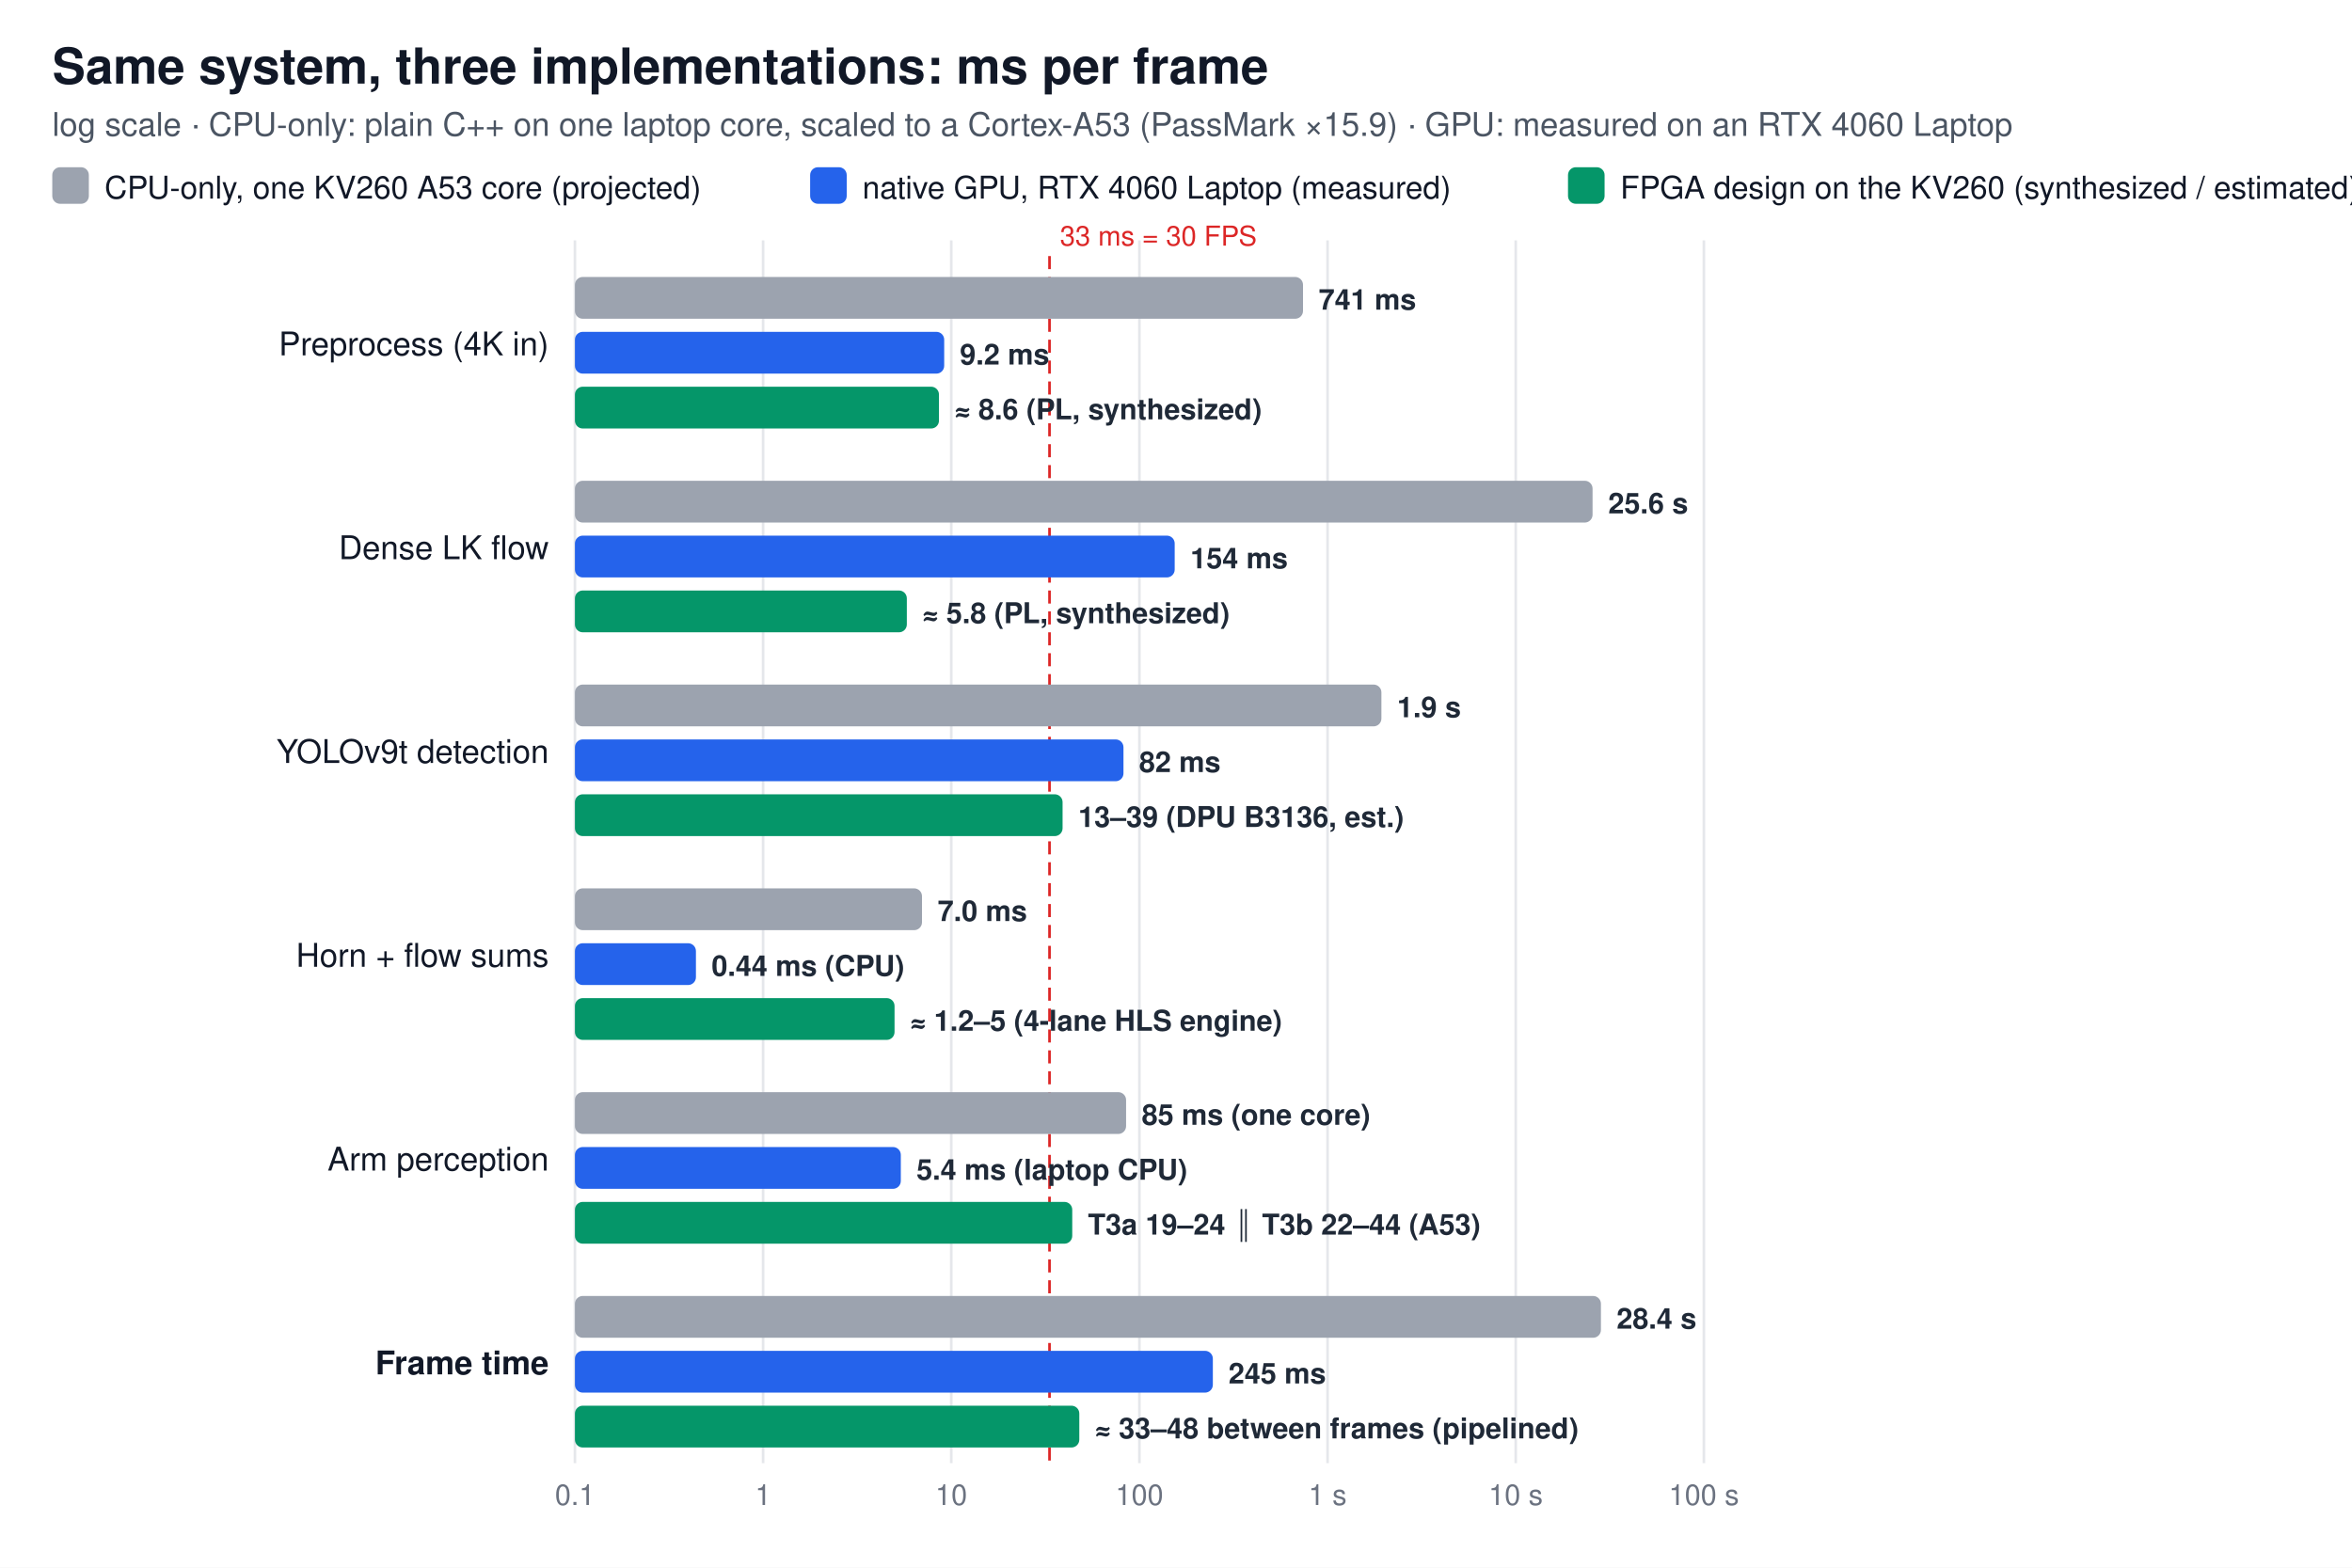
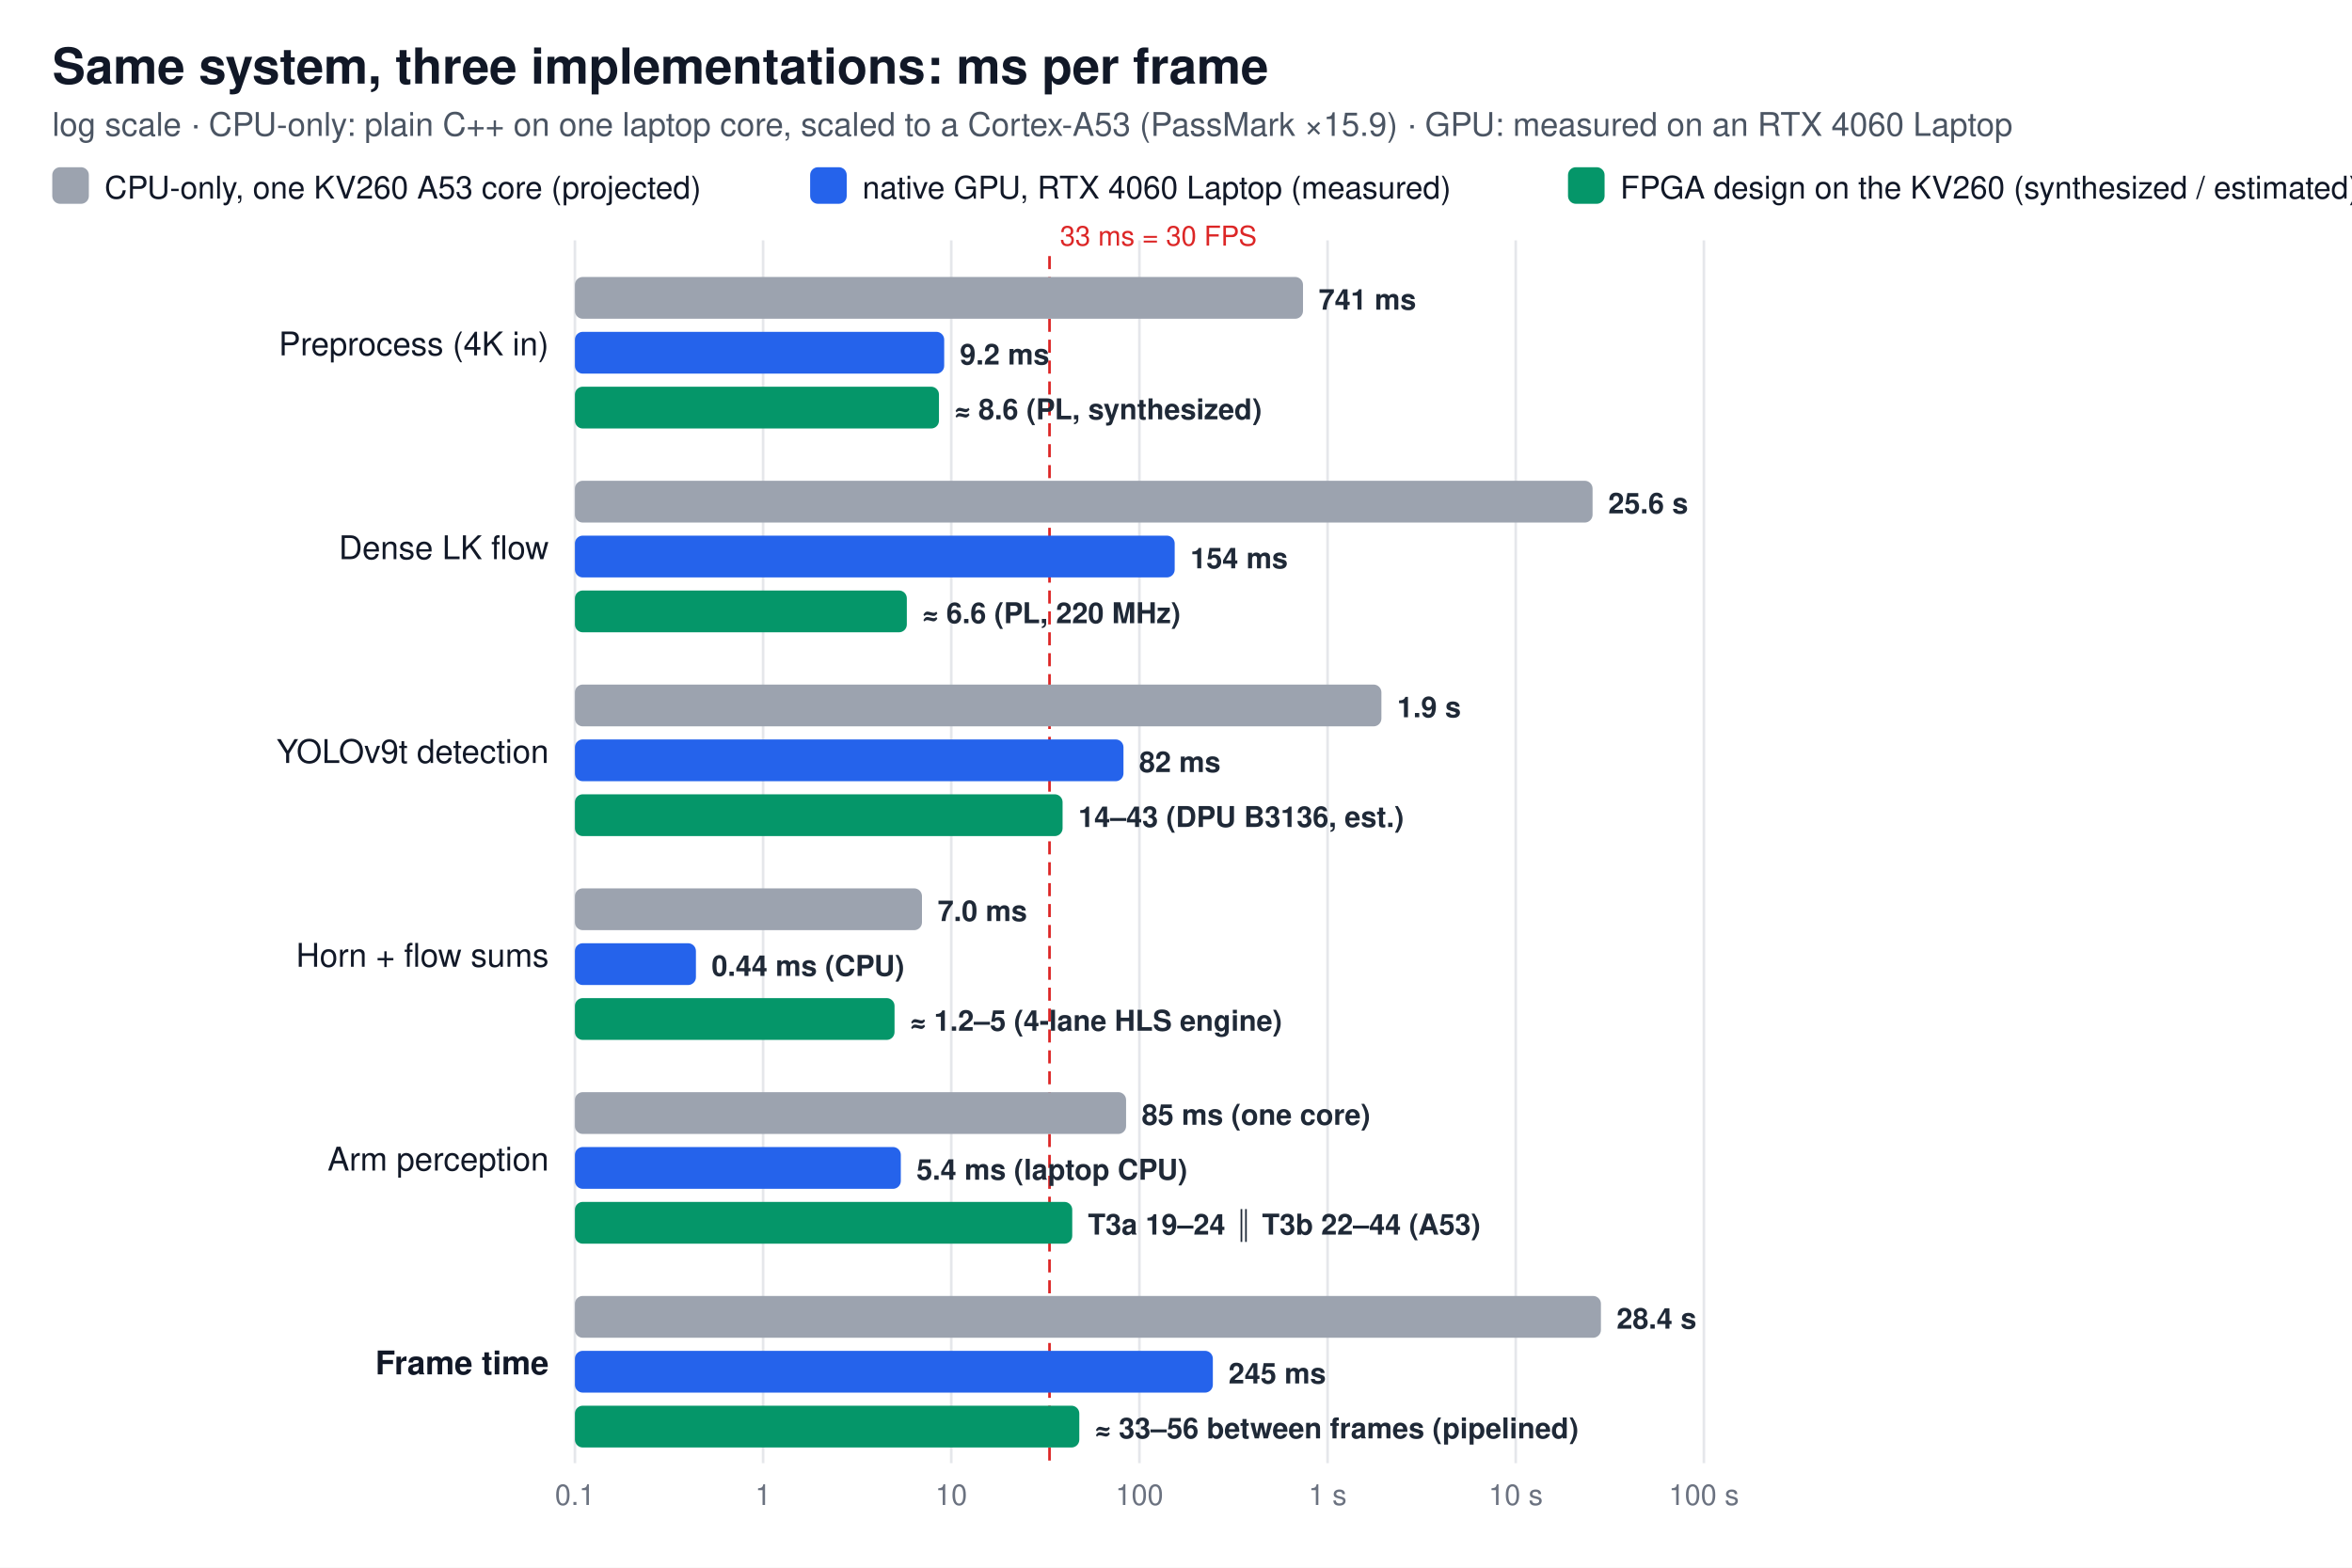
<svg xmlns="http://www.w3.org/2000/svg" viewBox="0 0 900 600" width="900" height="600" font-family="Segoe UI, Helvetica, Arial, sans-serif">
  <rect width="900" height="600" fill="#ffffff" />
  <text x="20" y="32" font-size="19" font-weight="700" fill="#111827">Same system, three implementations: ms per frame</text>
  <text x="20" y="52" font-size="12.5" fill="#4b5563">log scale · CPU-only: plain C++ on one laptop core, scaled to a Cortex-A53 (PassMark ×15.9) · GPU: measured on an RTX 4060 Laptop</text>
  <rect x="20" y="64" width="14" height="14" rx="3" fill="#9ca3af" />
  <text x="40" y="76" font-size="12" fill="#111827">CPU-only, one KV260 A53 core (projected)</text>
  <rect x="310" y="64" width="14" height="14" rx="3" fill="#2563eb" />
  <text x="330" y="76" font-size="12" fill="#111827">native GPU, RTX 4060 Laptop (measured)</text>
  <rect x="600" y="64" width="14" height="14" rx="3" fill="#059669" />
  <text x="620" y="76" font-size="12" fill="#111827">FPGA design on the KV260 (synthesized / estimated)</text>
  <path d="M220.0,92 V560" stroke="#e5e7eb" />
  <text x="220.0" y="576" text-anchor="middle" font-size="11" fill="#6b7280">0.1</text>
  <path d="M292.0,92 V560" stroke="#e5e7eb" />
  <text x="292.0" y="576" text-anchor="middle" font-size="11" fill="#6b7280">1</text>
  <path d="M364.0,92 V560" stroke="#e5e7eb" />
  <text x="364.0" y="576" text-anchor="middle" font-size="11" fill="#6b7280">10</text>
  <path d="M436.0,92 V560" stroke="#e5e7eb" />
  <text x="436.0" y="576" text-anchor="middle" font-size="11" fill="#6b7280">100</text>
  <path d="M508.0,92 V560" stroke="#e5e7eb" />
  <text x="508.0" y="576" text-anchor="middle" font-size="11" fill="#6b7280">1 s</text>
  <path d="M580.0,92 V560" stroke="#e5e7eb" />
  <text x="580.0" y="576" text-anchor="middle" font-size="11" fill="#6b7280">10 s</text>
  <path d="M652.0,92 V560" stroke="#e5e7eb" />
  <text x="652.0" y="576" text-anchor="middle" font-size="11" fill="#6b7280">100 s</text>
  <path d="M401.6,98 V560" stroke="#dc2626" stroke-dasharray="5 3" />
  <text x="405.6" y="94" font-size="10.5" fill="#dc2626">33 ms = 30 FPS</text>
  <text x="210.0" y="136" text-anchor="end" font-size="12.5" fill="#111827">Preprocess (4K in)</text>
  <rect x="220.0" y="106" width="278.6" height="16" rx="3" fill="#9ca3af" />
  <text x="504.6" y="118.5" font-size="11" font-weight="700" fill="#1f2937">741 ms</text>
  <rect x="220.0" y="127" width="141.3" height="16" rx="3" fill="#2563eb" />
  <text x="367.3" y="139.5" font-size="11" font-weight="700" fill="#1f2937">9.2 ms</text>
  <rect x="220.0" y="148" width="139.3" height="16" rx="3" fill="#059669" />
  <text x="365.3" y="160.5" font-size="11" font-weight="700" fill="#1f2937">≈ 8.6 (PL, synthesized)</text>
  <text x="210.0" y="214" text-anchor="end" font-size="12.5" fill="#111827">Dense LK flow</text>
  <rect x="220.0" y="184" width="389.4" height="16" rx="3" fill="#9ca3af" />
  <text x="615.4" y="196.5" font-size="11" font-weight="700" fill="#1f2937">25.6 s</text>
  <rect x="220.0" y="205" width="229.5" height="16" rx="3" fill="#2563eb" />
  <text x="455.5" y="217.5" font-size="11" font-weight="700" fill="#1f2937">154 ms</text>
  <rect x="220.0" y="226" width="127.0" height="16" rx="3" fill="#059669" />
-   <text x="353.0" y="238.5" font-size="11" font-weight="700" fill="#1f2937">≈ 5.8 (PL, synthesized)</text>
+   <text x="353.0" y="238.5" font-size="11" font-weight="700" fill="#1f2937">≈ 6.6 (PL, 220 MHz)</text>
  <text x="210.0" y="292" text-anchor="end" font-size="12.5" fill="#111827">YOLOv9t detection</text>
  <rect x="220.0" y="262" width="308.6" height="16" rx="3" fill="#9ca3af" />
  <text x="534.6" y="274.5" font-size="11" font-weight="700" fill="#1f2937">1.9 s</text>
  <rect x="220.0" y="283" width="209.9" height="16" rx="3" fill="#2563eb" />
  <text x="435.9" y="295.5" font-size="11" font-weight="700" fill="#1f2937">82 ms</text>
  <rect x="220.0" y="304" width="186.6" height="16" rx="3" fill="#059669" />
-   <text x="412.6" y="316.5" font-size="11" font-weight="700" fill="#1f2937">13–39 (DPU B3136, est.)</text>
+   <text x="412.6" y="316.5" font-size="11" font-weight="700" fill="#1f2937">14–43 (DPU B3136, est.)</text>
  <text x="210.0" y="370" text-anchor="end" font-size="12.5" fill="#111827">Horn + flow sums</text>
  <rect x="220.0" y="340" width="132.8" height="16" rx="3" fill="#9ca3af" />
  <text x="358.8" y="352.5" font-size="11" font-weight="700" fill="#1f2937">7.0 ms</text>
  <rect x="220.0" y="361" width="46.3" height="16" rx="3" fill="#2563eb" />
  <text x="272.3" y="373.5" font-size="11" font-weight="700" fill="#1f2937">0.44 ms (CPU)</text>
  <rect x="220.0" y="382" width="122.3" height="16" rx="3" fill="#059669" />
  <text x="348.3" y="394.5" font-size="11" font-weight="700" fill="#1f2937">≈ 1.2–5 (4-lane HLS engine)</text>
  <text x="210.0" y="448" text-anchor="end" font-size="12.5" fill="#111827">Arm perception</text>
  <rect x="220.0" y="418" width="210.9" height="16" rx="3" fill="#9ca3af" />
  <text x="436.9" y="430.5" font-size="11" font-weight="700" fill="#1f2937">85 ms (one core)</text>
  <rect x="220.0" y="439" width="124.7" height="16" rx="3" fill="#2563eb" />
  <text x="350.7" y="451.5" font-size="11" font-weight="700" fill="#1f2937">5.4 ms (laptop CPU)</text>
  <rect x="220.0" y="460" width="190.3" height="16" rx="3" fill="#059669" />
  <text x="416.3" y="472.5" font-size="11" font-weight="700" fill="#1f2937">T3a 19–24 ∥ T3b 22–44 (A53)</text>
  <text x="210.0" y="526" text-anchor="end" font-size="12.5" fill="#111827" font-weight="700">Frame time</text>
  <rect x="220.0" y="496" width="392.6" height="16" rx="3" fill="#9ca3af" />
  <text x="618.6" y="508.5" font-size="11" font-weight="700" fill="#1f2937">28.4 s</text>
  <rect x="220.0" y="517" width="244.1" height="16" rx="3" fill="#2563eb" />
  <text x="470.1" y="529.5" font-size="11" font-weight="700" fill="#1f2937">245 ms</text>
  <rect x="220.0" y="538" width="193.0" height="16" rx="3" fill="#059669" />
-   <text x="419.0" y="550.5" font-size="11" font-weight="700" fill="#1f2937">≈ 33–48 between frames (pipelined)</text>
+   <text x="419.0" y="550.5" font-size="11" font-weight="700" fill="#1f2937">≈ 33–56 between frames (pipelined)</text>
</svg>
